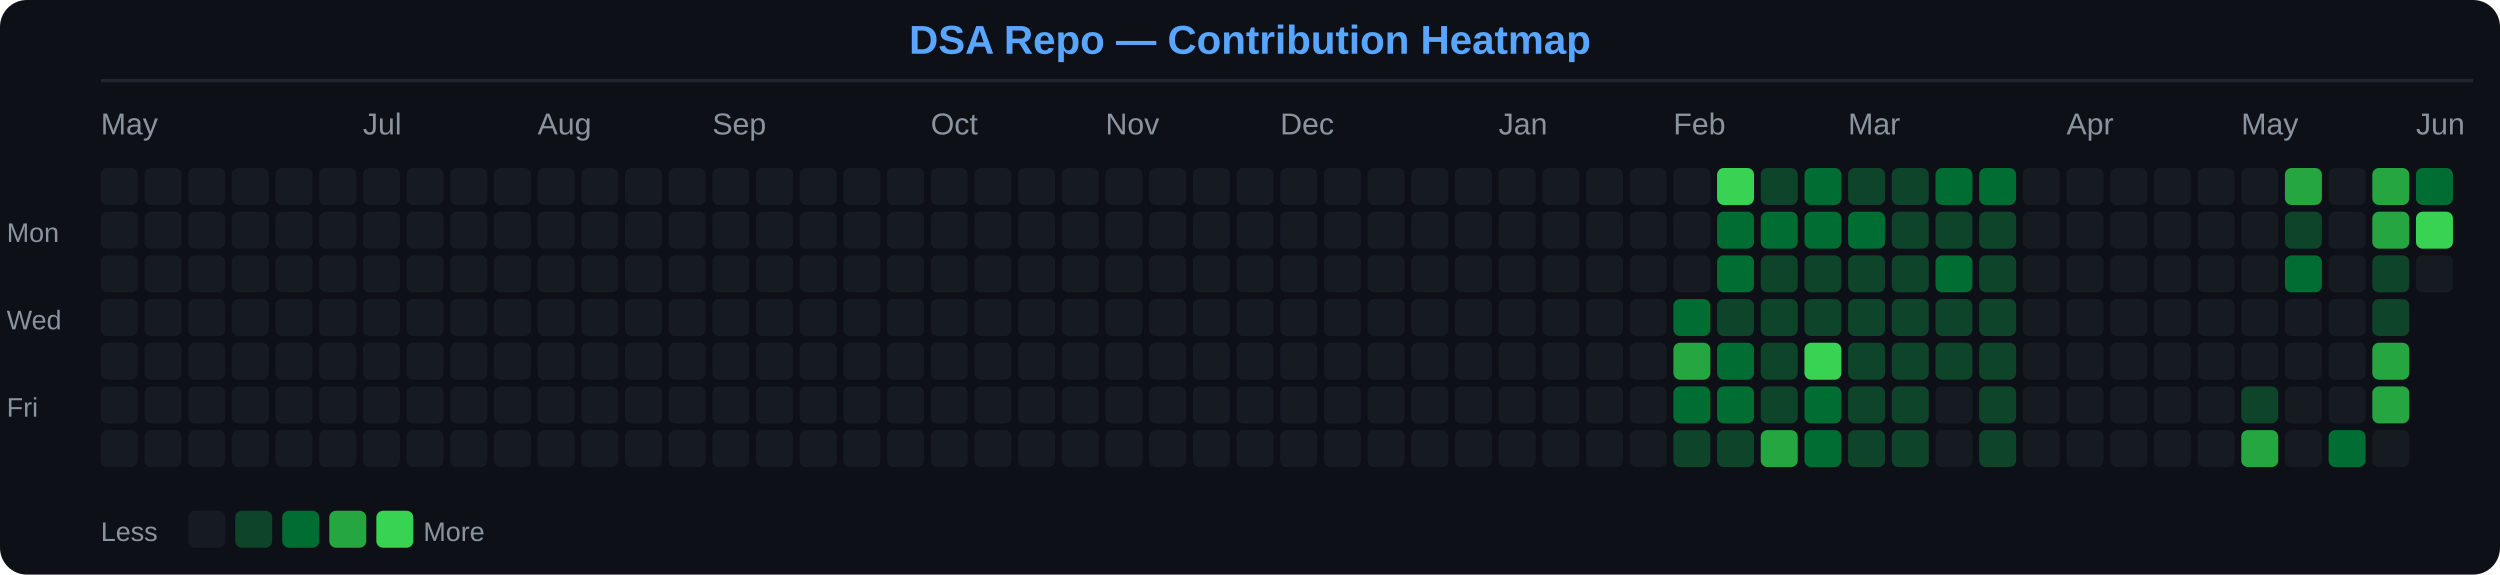
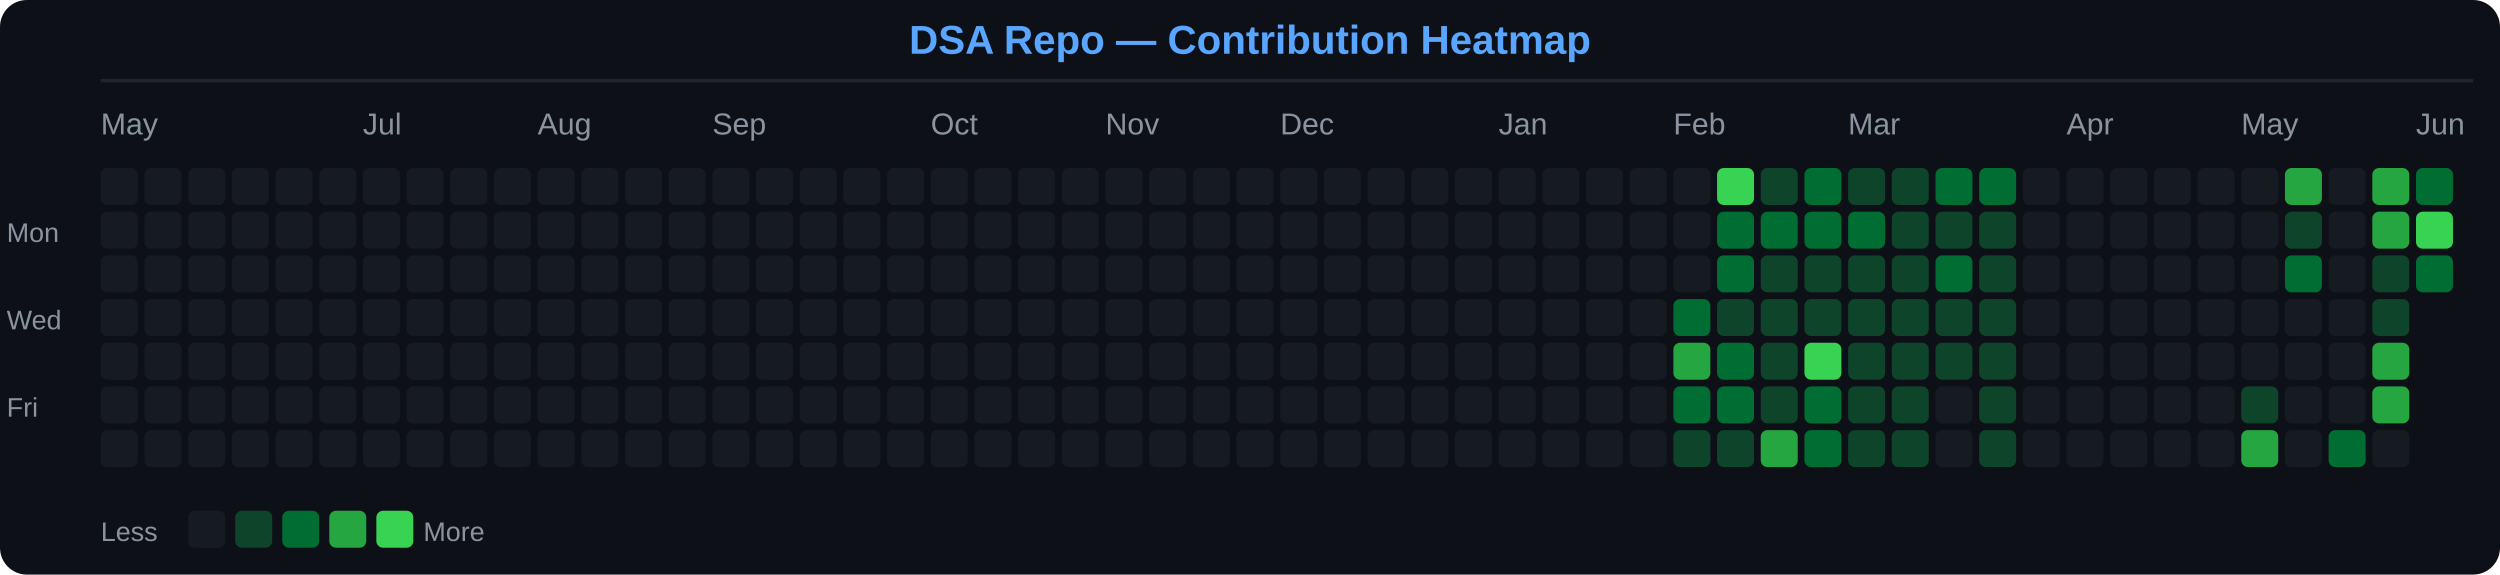
<svg xmlns="http://www.w3.org/2000/svg" width="744" height="171" viewBox="0 0 744 171">
  <rect width="744" height="171" fill="#0d1117" rx="8" />
  <text x="372" y="16" fill="#58a6ff" font-family="Arial,sans-serif" font-size="12" text-anchor="middle" font-weight="bold">DSA Repo — Contribution Heatmap</text>
  <line x1="30" y1="24" x2="736" y2="24" stroke="#21262d" stroke-width="1" />
  <text x="2" y="72" fill="#8b949e" font-family="Arial,sans-serif" font-size="8">Mon</text>
  <text x="2" y="98" fill="#8b949e" font-family="Arial,sans-serif" font-size="8">Wed</text>
  <text x="2" y="124" fill="#8b949e" font-family="Arial,sans-serif" font-size="8">Fri</text>
  <text x="30" y="40" fill="#8b949e" font-family="Arial,sans-serif" font-size="9">May</text>
  <rect x="30" y="50" width="11" height="11" rx="2" fill="#161b22" />
  <rect x="30" y="63" width="11" height="11" rx="2" fill="#161b22" />
  <rect x="30" y="76" width="11" height="11" rx="2" fill="#161b22" />
  <rect x="30" y="89" width="11" height="11" rx="2" fill="#161b22" />
  <rect x="30" y="102" width="11" height="11" rx="2" fill="#161b22" />
  <rect x="30" y="115" width="11" height="11" rx="2" fill="#161b22" />
  <rect x="30" y="128" width="11" height="11" rx="2" fill="#161b22" />
  <rect x="43" y="50" width="11" height="11" rx="2" fill="#161b22" />
  <rect x="43" y="63" width="11" height="11" rx="2" fill="#161b22" />
  <rect x="43" y="76" width="11" height="11" rx="2" fill="#161b22" />
  <rect x="43" y="89" width="11" height="11" rx="2" fill="#161b22" />
  <rect x="43" y="102" width="11" height="11" rx="2" fill="#161b22" />
  <rect x="43" y="115" width="11" height="11" rx="2" fill="#161b22" />
  <rect x="43" y="128" width="11" height="11" rx="2" fill="#161b22" />
  <rect x="56" y="50" width="11" height="11" rx="2" fill="#161b22" />
  <rect x="56" y="63" width="11" height="11" rx="2" fill="#161b22" />
  <rect x="56" y="76" width="11" height="11" rx="2" fill="#161b22" />
  <rect x="56" y="89" width="11" height="11" rx="2" fill="#161b22" />
  <rect x="56" y="102" width="11" height="11" rx="2" fill="#161b22" />
  <rect x="56" y="115" width="11" height="11" rx="2" fill="#161b22" />
  <rect x="56" y="128" width="11" height="11" rx="2" fill="#161b22" />
  <rect x="69" y="50" width="11" height="11" rx="2" fill="#161b22" />
  <rect x="69" y="63" width="11" height="11" rx="2" fill="#161b22" />
  <rect x="69" y="76" width="11" height="11" rx="2" fill="#161b22" />
  <rect x="69" y="89" width="11" height="11" rx="2" fill="#161b22" />
  <rect x="69" y="102" width="11" height="11" rx="2" fill="#161b22" />
  <rect x="69" y="115" width="11" height="11" rx="2" fill="#161b22" />
  <rect x="69" y="128" width="11" height="11" rx="2" fill="#161b22" />
  <rect x="82" y="50" width="11" height="11" rx="2" fill="#161b22" />
  <rect x="82" y="63" width="11" height="11" rx="2" fill="#161b22" />
  <rect x="82" y="76" width="11" height="11" rx="2" fill="#161b22" />
  <rect x="82" y="89" width="11" height="11" rx="2" fill="#161b22" />
  <rect x="82" y="102" width="11" height="11" rx="2" fill="#161b22" />
  <rect x="82" y="115" width="11" height="11" rx="2" fill="#161b22" />
  <rect x="82" y="128" width="11" height="11" rx="2" fill="#161b22" />
  <rect x="95" y="50" width="11" height="11" rx="2" fill="#161b22" />
  <rect x="95" y="63" width="11" height="11" rx="2" fill="#161b22" />
  <rect x="95" y="76" width="11" height="11" rx="2" fill="#161b22" />
  <rect x="95" y="89" width="11" height="11" rx="2" fill="#161b22" />
  <rect x="95" y="102" width="11" height="11" rx="2" fill="#161b22" />
  <rect x="95" y="115" width="11" height="11" rx="2" fill="#161b22" />
  <rect x="95" y="128" width="11" height="11" rx="2" fill="#161b22" />
  <text x="108" y="40" fill="#8b949e" font-family="Arial,sans-serif" font-size="9">Jul</text>
  <rect x="108" y="50" width="11" height="11" rx="2" fill="#161b22" />
  <rect x="108" y="63" width="11" height="11" rx="2" fill="#161b22" />
  <rect x="108" y="76" width="11" height="11" rx="2" fill="#161b22" />
  <rect x="108" y="89" width="11" height="11" rx="2" fill="#161b22" />
  <rect x="108" y="102" width="11" height="11" rx="2" fill="#161b22" />
  <rect x="108" y="115" width="11" height="11" rx="2" fill="#161b22" />
  <rect x="108" y="128" width="11" height="11" rx="2" fill="#161b22" />
  <rect x="121" y="50" width="11" height="11" rx="2" fill="#161b22" />
  <rect x="121" y="63" width="11" height="11" rx="2" fill="#161b22" />
  <rect x="121" y="76" width="11" height="11" rx="2" fill="#161b22" />
  <rect x="121" y="89" width="11" height="11" rx="2" fill="#161b22" />
  <rect x="121" y="102" width="11" height="11" rx="2" fill="#161b22" />
  <rect x="121" y="115" width="11" height="11" rx="2" fill="#161b22" />
  <rect x="121" y="128" width="11" height="11" rx="2" fill="#161b22" />
  <rect x="134" y="50" width="11" height="11" rx="2" fill="#161b22" />
  <rect x="134" y="63" width="11" height="11" rx="2" fill="#161b22" />
  <rect x="134" y="76" width="11" height="11" rx="2" fill="#161b22" />
  <rect x="134" y="89" width="11" height="11" rx="2" fill="#161b22" />
  <rect x="134" y="102" width="11" height="11" rx="2" fill="#161b22" />
  <rect x="134" y="115" width="11" height="11" rx="2" fill="#161b22" />
  <rect x="134" y="128" width="11" height="11" rx="2" fill="#161b22" />
  <rect x="147" y="50" width="11" height="11" rx="2" fill="#161b22" />
  <rect x="147" y="63" width="11" height="11" rx="2" fill="#161b22" />
  <rect x="147" y="76" width="11" height="11" rx="2" fill="#161b22" />
  <rect x="147" y="89" width="11" height="11" rx="2" fill="#161b22" />
  <rect x="147" y="102" width="11" height="11" rx="2" fill="#161b22" />
  <rect x="147" y="115" width="11" height="11" rx="2" fill="#161b22" />
  <rect x="147" y="128" width="11" height="11" rx="2" fill="#161b22" />
  <text x="160" y="40" fill="#8b949e" font-family="Arial,sans-serif" font-size="9">Aug</text>
  <rect x="160" y="50" width="11" height="11" rx="2" fill="#161b22" />
  <rect x="160" y="63" width="11" height="11" rx="2" fill="#161b22" />
  <rect x="160" y="76" width="11" height="11" rx="2" fill="#161b22" />
  <rect x="160" y="89" width="11" height="11" rx="2" fill="#161b22" />
  <rect x="160" y="102" width="11" height="11" rx="2" fill="#161b22" />
  <rect x="160" y="115" width="11" height="11" rx="2" fill="#161b22" />
  <rect x="160" y="128" width="11" height="11" rx="2" fill="#161b22" />
  <rect x="173" y="50" width="11" height="11" rx="2" fill="#161b22" />
  <rect x="173" y="63" width="11" height="11" rx="2" fill="#161b22" />
  <rect x="173" y="76" width="11" height="11" rx="2" fill="#161b22" />
  <rect x="173" y="89" width="11" height="11" rx="2" fill="#161b22" />
  <rect x="173" y="102" width="11" height="11" rx="2" fill="#161b22" />
  <rect x="173" y="115" width="11" height="11" rx="2" fill="#161b22" />
  <rect x="173" y="128" width="11" height="11" rx="2" fill="#161b22" />
  <rect x="186" y="50" width="11" height="11" rx="2" fill="#161b22" />
  <rect x="186" y="63" width="11" height="11" rx="2" fill="#161b22" />
  <rect x="186" y="76" width="11" height="11" rx="2" fill="#161b22" />
  <rect x="186" y="89" width="11" height="11" rx="2" fill="#161b22" />
  <rect x="186" y="102" width="11" height="11" rx="2" fill="#161b22" />
  <rect x="186" y="115" width="11" height="11" rx="2" fill="#161b22" />
  <rect x="186" y="128" width="11" height="11" rx="2" fill="#161b22" />
  <rect x="199" y="50" width="11" height="11" rx="2" fill="#161b22" />
  <rect x="199" y="63" width="11" height="11" rx="2" fill="#161b22" />
  <rect x="199" y="76" width="11" height="11" rx="2" fill="#161b22" />
  <rect x="199" y="89" width="11" height="11" rx="2" fill="#161b22" />
  <rect x="199" y="102" width="11" height="11" rx="2" fill="#161b22" />
  <rect x="199" y="115" width="11" height="11" rx="2" fill="#161b22" />
  <rect x="199" y="128" width="11" height="11" rx="2" fill="#161b22" />
  <text x="212" y="40" fill="#8b949e" font-family="Arial,sans-serif" font-size="9">Sep</text>
  <rect x="212" y="50" width="11" height="11" rx="2" fill="#161b22" />
  <rect x="212" y="63" width="11" height="11" rx="2" fill="#161b22" />
  <rect x="212" y="76" width="11" height="11" rx="2" fill="#161b22" />
  <rect x="212" y="89" width="11" height="11" rx="2" fill="#161b22" />
  <rect x="212" y="102" width="11" height="11" rx="2" fill="#161b22" />
  <rect x="212" y="115" width="11" height="11" rx="2" fill="#161b22" />
  <rect x="212" y="128" width="11" height="11" rx="2" fill="#161b22" />
  <rect x="225" y="50" width="11" height="11" rx="2" fill="#161b22" />
  <rect x="225" y="63" width="11" height="11" rx="2" fill="#161b22" />
  <rect x="225" y="76" width="11" height="11" rx="2" fill="#161b22" />
  <rect x="225" y="89" width="11" height="11" rx="2" fill="#161b22" />
  <rect x="225" y="102" width="11" height="11" rx="2" fill="#161b22" />
  <rect x="225" y="115" width="11" height="11" rx="2" fill="#161b22" />
  <rect x="225" y="128" width="11" height="11" rx="2" fill="#161b22" />
  <rect x="238" y="50" width="11" height="11" rx="2" fill="#161b22" />
  <rect x="238" y="63" width="11" height="11" rx="2" fill="#161b22" />
  <rect x="238" y="76" width="11" height="11" rx="2" fill="#161b22" />
  <rect x="238" y="89" width="11" height="11" rx="2" fill="#161b22" />
  <rect x="238" y="102" width="11" height="11" rx="2" fill="#161b22" />
  <rect x="238" y="115" width="11" height="11" rx="2" fill="#161b22" />
  <rect x="238" y="128" width="11" height="11" rx="2" fill="#161b22" />
  <rect x="251" y="50" width="11" height="11" rx="2" fill="#161b22" />
  <rect x="251" y="63" width="11" height="11" rx="2" fill="#161b22" />
  <rect x="251" y="76" width="11" height="11" rx="2" fill="#161b22" />
  <rect x="251" y="89" width="11" height="11" rx="2" fill="#161b22" />
  <rect x="251" y="102" width="11" height="11" rx="2" fill="#161b22" />
  <rect x="251" y="115" width="11" height="11" rx="2" fill="#161b22" />
  <rect x="251" y="128" width="11" height="11" rx="2" fill="#161b22" />
  <rect x="264" y="50" width="11" height="11" rx="2" fill="#161b22" />
  <rect x="264" y="63" width="11" height="11" rx="2" fill="#161b22" />
  <rect x="264" y="76" width="11" height="11" rx="2" fill="#161b22" />
  <rect x="264" y="89" width="11" height="11" rx="2" fill="#161b22" />
  <rect x="264" y="102" width="11" height="11" rx="2" fill="#161b22" />
  <rect x="264" y="115" width="11" height="11" rx="2" fill="#161b22" />
  <rect x="264" y="128" width="11" height="11" rx="2" fill="#161b22" />
  <text x="277" y="40" fill="#8b949e" font-family="Arial,sans-serif" font-size="9">Oct</text>
  <rect x="277" y="50" width="11" height="11" rx="2" fill="#161b22" />
  <rect x="277" y="63" width="11" height="11" rx="2" fill="#161b22" />
  <rect x="277" y="76" width="11" height="11" rx="2" fill="#161b22" />
  <rect x="277" y="89" width="11" height="11" rx="2" fill="#161b22" />
  <rect x="277" y="102" width="11" height="11" rx="2" fill="#161b22" />
  <rect x="277" y="115" width="11" height="11" rx="2" fill="#161b22" />
  <rect x="277" y="128" width="11" height="11" rx="2" fill="#161b22" />
  <rect x="290" y="50" width="11" height="11" rx="2" fill="#161b22" />
  <rect x="290" y="63" width="11" height="11" rx="2" fill="#161b22" />
  <rect x="290" y="76" width="11" height="11" rx="2" fill="#161b22" />
  <rect x="290" y="89" width="11" height="11" rx="2" fill="#161b22" />
  <rect x="290" y="102" width="11" height="11" rx="2" fill="#161b22" />
  <rect x="290" y="115" width="11" height="11" rx="2" fill="#161b22" />
  <rect x="290" y="128" width="11" height="11" rx="2" fill="#161b22" />
  <rect x="303" y="50" width="11" height="11" rx="2" fill="#161b22" />
  <rect x="303" y="63" width="11" height="11" rx="2" fill="#161b22" />
  <rect x="303" y="76" width="11" height="11" rx="2" fill="#161b22" />
  <rect x="303" y="89" width="11" height="11" rx="2" fill="#161b22" />
  <rect x="303" y="102" width="11" height="11" rx="2" fill="#161b22" />
  <rect x="303" y="115" width="11" height="11" rx="2" fill="#161b22" />
  <rect x="303" y="128" width="11" height="11" rx="2" fill="#161b22" />
  <rect x="316" y="50" width="11" height="11" rx="2" fill="#161b22" />
  <rect x="316" y="63" width="11" height="11" rx="2" fill="#161b22" />
  <rect x="316" y="76" width="11" height="11" rx="2" fill="#161b22" />
  <rect x="316" y="89" width="11" height="11" rx="2" fill="#161b22" />
  <rect x="316" y="102" width="11" height="11" rx="2" fill="#161b22" />
  <rect x="316" y="115" width="11" height="11" rx="2" fill="#161b22" />
  <rect x="316" y="128" width="11" height="11" rx="2" fill="#161b22" />
  <text x="329" y="40" fill="#8b949e" font-family="Arial,sans-serif" font-size="9">Nov</text>
  <rect x="329" y="50" width="11" height="11" rx="2" fill="#161b22" />
  <rect x="329" y="63" width="11" height="11" rx="2" fill="#161b22" />
  <rect x="329" y="76" width="11" height="11" rx="2" fill="#161b22" />
  <rect x="329" y="89" width="11" height="11" rx="2" fill="#161b22" />
  <rect x="329" y="102" width="11" height="11" rx="2" fill="#161b22" />
  <rect x="329" y="115" width="11" height="11" rx="2" fill="#161b22" />
  <rect x="329" y="128" width="11" height="11" rx="2" fill="#161b22" />
  <rect x="342" y="50" width="11" height="11" rx="2" fill="#161b22" />
  <rect x="342" y="63" width="11" height="11" rx="2" fill="#161b22" />
  <rect x="342" y="76" width="11" height="11" rx="2" fill="#161b22" />
  <rect x="342" y="89" width="11" height="11" rx="2" fill="#161b22" />
  <rect x="342" y="102" width="11" height="11" rx="2" fill="#161b22" />
  <rect x="342" y="115" width="11" height="11" rx="2" fill="#161b22" />
  <rect x="342" y="128" width="11" height="11" rx="2" fill="#161b22" />
  <rect x="355" y="50" width="11" height="11" rx="2" fill="#161b22" />
  <rect x="355" y="63" width="11" height="11" rx="2" fill="#161b22" />
  <rect x="355" y="76" width="11" height="11" rx="2" fill="#161b22" />
  <rect x="355" y="89" width="11" height="11" rx="2" fill="#161b22" />
  <rect x="355" y="102" width="11" height="11" rx="2" fill="#161b22" />
  <rect x="355" y="115" width="11" height="11" rx="2" fill="#161b22" />
  <rect x="355" y="128" width="11" height="11" rx="2" fill="#161b22" />
  <rect x="368" y="50" width="11" height="11" rx="2" fill="#161b22" />
  <rect x="368" y="63" width="11" height="11" rx="2" fill="#161b22" />
  <rect x="368" y="76" width="11" height="11" rx="2" fill="#161b22" />
  <rect x="368" y="89" width="11" height="11" rx="2" fill="#161b22" />
  <rect x="368" y="102" width="11" height="11" rx="2" fill="#161b22" />
  <rect x="368" y="115" width="11" height="11" rx="2" fill="#161b22" />
  <rect x="368" y="128" width="11" height="11" rx="2" fill="#161b22" />
  <text x="381" y="40" fill="#8b949e" font-family="Arial,sans-serif" font-size="9">Dec</text>
  <rect x="381" y="50" width="11" height="11" rx="2" fill="#161b22" />
  <rect x="381" y="63" width="11" height="11" rx="2" fill="#161b22" />
  <rect x="381" y="76" width="11" height="11" rx="2" fill="#161b22" />
  <rect x="381" y="89" width="11" height="11" rx="2" fill="#161b22" />
  <rect x="381" y="102" width="11" height="11" rx="2" fill="#161b22" />
  <rect x="381" y="115" width="11" height="11" rx="2" fill="#161b22" />
  <rect x="381" y="128" width="11" height="11" rx="2" fill="#161b22" />
  <rect x="394" y="50" width="11" height="11" rx="2" fill="#161b22" />
  <rect x="394" y="63" width="11" height="11" rx="2" fill="#161b22" />
  <rect x="394" y="76" width="11" height="11" rx="2" fill="#161b22" />
  <rect x="394" y="89" width="11" height="11" rx="2" fill="#161b22" />
  <rect x="394" y="102" width="11" height="11" rx="2" fill="#161b22" />
  <rect x="394" y="115" width="11" height="11" rx="2" fill="#161b22" />
  <rect x="394" y="128" width="11" height="11" rx="2" fill="#161b22" />
  <rect x="407" y="50" width="11" height="11" rx="2" fill="#161b22" />
  <rect x="407" y="63" width="11" height="11" rx="2" fill="#161b22" />
  <rect x="407" y="76" width="11" height="11" rx="2" fill="#161b22" />
  <rect x="407" y="89" width="11" height="11" rx="2" fill="#161b22" />
  <rect x="407" y="102" width="11" height="11" rx="2" fill="#161b22" />
  <rect x="407" y="115" width="11" height="11" rx="2" fill="#161b22" />
  <rect x="407" y="128" width="11" height="11" rx="2" fill="#161b22" />
  <rect x="420" y="50" width="11" height="11" rx="2" fill="#161b22" />
  <rect x="420" y="63" width="11" height="11" rx="2" fill="#161b22" />
  <rect x="420" y="76" width="11" height="11" rx="2" fill="#161b22" />
  <rect x="420" y="89" width="11" height="11" rx="2" fill="#161b22" />
  <rect x="420" y="102" width="11" height="11" rx="2" fill="#161b22" />
  <rect x="420" y="115" width="11" height="11" rx="2" fill="#161b22" />
  <rect x="420" y="128" width="11" height="11" rx="2" fill="#161b22" />
  <rect x="433" y="50" width="11" height="11" rx="2" fill="#161b22" />
  <rect x="433" y="63" width="11" height="11" rx="2" fill="#161b22" />
  <rect x="433" y="76" width="11" height="11" rx="2" fill="#161b22" />
  <rect x="433" y="89" width="11" height="11" rx="2" fill="#161b22" />
  <rect x="433" y="102" width="11" height="11" rx="2" fill="#161b22" />
  <rect x="433" y="115" width="11" height="11" rx="2" fill="#161b22" />
  <rect x="433" y="128" width="11" height="11" rx="2" fill="#161b22" />
  <text x="446" y="40" fill="#8b949e" font-family="Arial,sans-serif" font-size="9">Jan</text>
  <rect x="446" y="50" width="11" height="11" rx="2" fill="#161b22" />
  <rect x="446" y="63" width="11" height="11" rx="2" fill="#161b22" />
  <rect x="446" y="76" width="11" height="11" rx="2" fill="#161b22" />
  <rect x="446" y="89" width="11" height="11" rx="2" fill="#161b22" />
  <rect x="446" y="102" width="11" height="11" rx="2" fill="#161b22" />
  <rect x="446" y="115" width="11" height="11" rx="2" fill="#161b22" />
  <rect x="446" y="128" width="11" height="11" rx="2" fill="#161b22" />
  <rect x="459" y="50" width="11" height="11" rx="2" fill="#161b22" />
  <rect x="459" y="63" width="11" height="11" rx="2" fill="#161b22" />
  <rect x="459" y="76" width="11" height="11" rx="2" fill="#161b22" />
  <rect x="459" y="89" width="11" height="11" rx="2" fill="#161b22" />
  <rect x="459" y="102" width="11" height="11" rx="2" fill="#161b22" />
  <rect x="459" y="115" width="11" height="11" rx="2" fill="#161b22" />
  <rect x="459" y="128" width="11" height="11" rx="2" fill="#161b22" />
  <rect x="472" y="50" width="11" height="11" rx="2" fill="#161b22" />
  <rect x="472" y="63" width="11" height="11" rx="2" fill="#161b22" />
  <rect x="472" y="76" width="11" height="11" rx="2" fill="#161b22" />
  <rect x="472" y="89" width="11" height="11" rx="2" fill="#161b22" />
  <rect x="472" y="102" width="11" height="11" rx="2" fill="#161b22" />
  <rect x="472" y="115" width="11" height="11" rx="2" fill="#161b22" />
  <rect x="472" y="128" width="11" height="11" rx="2" fill="#161b22" />
  <rect x="485" y="50" width="11" height="11" rx="2" fill="#161b22" />
  <rect x="485" y="63" width="11" height="11" rx="2" fill="#161b22" />
  <rect x="485" y="76" width="11" height="11" rx="2" fill="#161b22" />
  <rect x="485" y="89" width="11" height="11" rx="2" fill="#161b22" />
  <rect x="485" y="102" width="11" height="11" rx="2" fill="#161b22" />
  <rect x="485" y="115" width="11" height="11" rx="2" fill="#161b22" />
  <rect x="485" y="128" width="11" height="11" rx="2" fill="#161b22" />
  <text x="498" y="40" fill="#8b949e" font-family="Arial,sans-serif" font-size="9">Feb</text>
  <rect x="498" y="50" width="11" height="11" rx="2" fill="#161b22" />
  <rect x="498" y="63" width="11" height="11" rx="2" fill="#161b22" />
  <rect x="498" y="76" width="11" height="11" rx="2" fill="#161b22" />
  <rect x="498" y="89" width="11" height="11" rx="2" fill="#006d32" />
  <rect x="498" y="102" width="11" height="11" rx="2" fill="#26a641" />
  <rect x="498" y="115" width="11" height="11" rx="2" fill="#006d32" />
  <rect x="498" y="128" width="11" height="11" rx="2" fill="#0e4429" />
  <rect x="511" y="50" width="11" height="11" rx="2" fill="#39d353" />
  <rect x="511" y="63" width="11" height="11" rx="2" fill="#006d32" />
  <rect x="511" y="76" width="11" height="11" rx="2" fill="#006d32" />
  <rect x="511" y="89" width="11" height="11" rx="2" fill="#0e4429" />
  <rect x="511" y="102" width="11" height="11" rx="2" fill="#006d32" />
  <rect x="511" y="115" width="11" height="11" rx="2" fill="#006d32" />
  <rect x="511" y="128" width="11" height="11" rx="2" fill="#0e4429" />
  <rect x="524" y="50" width="11" height="11" rx="2" fill="#0e4429" />
  <rect x="524" y="63" width="11" height="11" rx="2" fill="#006d32" />
  <rect x="524" y="76" width="11" height="11" rx="2" fill="#0e4429" />
  <rect x="524" y="89" width="11" height="11" rx="2" fill="#0e4429" />
  <rect x="524" y="102" width="11" height="11" rx="2" fill="#0e4429" />
  <rect x="524" y="115" width="11" height="11" rx="2" fill="#0e4429" />
  <rect x="524" y="128" width="11" height="11" rx="2" fill="#26a641" />
  <rect x="537" y="50" width="11" height="11" rx="2" fill="#006d32" />
  <rect x="537" y="63" width="11" height="11" rx="2" fill="#006d32" />
  <rect x="537" y="76" width="11" height="11" rx="2" fill="#0e4429" />
  <rect x="537" y="89" width="11" height="11" rx="2" fill="#0e4429" />
  <rect x="537" y="102" width="11" height="11" rx="2" fill="#39d353" />
  <rect x="537" y="115" width="11" height="11" rx="2" fill="#006d32" />
  <rect x="537" y="128" width="11" height="11" rx="2" fill="#006d32" />
  <text x="550" y="40" fill="#8b949e" font-family="Arial,sans-serif" font-size="9">Mar</text>
  <rect x="550" y="50" width="11" height="11" rx="2" fill="#0e4429" />
  <rect x="550" y="63" width="11" height="11" rx="2" fill="#006d32" />
  <rect x="550" y="76" width="11" height="11" rx="2" fill="#0e4429" />
  <rect x="550" y="89" width="11" height="11" rx="2" fill="#0e4429" />
  <rect x="550" y="102" width="11" height="11" rx="2" fill="#0e4429" />
  <rect x="550" y="115" width="11" height="11" rx="2" fill="#0e4429" />
  <rect x="550" y="128" width="11" height="11" rx="2" fill="#0e4429" />
  <rect x="563" y="50" width="11" height="11" rx="2" fill="#0e4429" />
  <rect x="563" y="63" width="11" height="11" rx="2" fill="#0e4429" />
  <rect x="563" y="76" width="11" height="11" rx="2" fill="#0e4429" />
  <rect x="563" y="89" width="11" height="11" rx="2" fill="#0e4429" />
  <rect x="563" y="102" width="11" height="11" rx="2" fill="#0e4429" />
  <rect x="563" y="115" width="11" height="11" rx="2" fill="#0e4429" />
  <rect x="563" y="128" width="11" height="11" rx="2" fill="#0e4429" />
  <rect x="576" y="50" width="11" height="11" rx="2" fill="#006d32" />
  <rect x="576" y="63" width="11" height="11" rx="2" fill="#0e4429" />
  <rect x="576" y="76" width="11" height="11" rx="2" fill="#006d32" />
  <rect x="576" y="89" width="11" height="11" rx="2" fill="#0e4429" />
  <rect x="576" y="102" width="11" height="11" rx="2" fill="#0e4429" />
  <rect x="576" y="115" width="11" height="11" rx="2" fill="#161b22" />
  <rect x="576" y="128" width="11" height="11" rx="2" fill="#161b22" />
  <rect x="589" y="50" width="11" height="11" rx="2" fill="#006d32" />
  <rect x="589" y="63" width="11" height="11" rx="2" fill="#0e4429" />
  <rect x="589" y="76" width="11" height="11" rx="2" fill="#0e4429" />
  <rect x="589" y="89" width="11" height="11" rx="2" fill="#0e4429" />
  <rect x="589" y="102" width="11" height="11" rx="2" fill="#0e4429" />
  <rect x="589" y="115" width="11" height="11" rx="2" fill="#0e4429" />
  <rect x="589" y="128" width="11" height="11" rx="2" fill="#0e4429" />
  <rect x="602" y="50" width="11" height="11" rx="2" fill="#161b22" />
  <rect x="602" y="63" width="11" height="11" rx="2" fill="#161b22" />
  <rect x="602" y="76" width="11" height="11" rx="2" fill="#161b22" />
  <rect x="602" y="89" width="11" height="11" rx="2" fill="#161b22" />
  <rect x="602" y="102" width="11" height="11" rx="2" fill="#161b22" />
  <rect x="602" y="115" width="11" height="11" rx="2" fill="#161b22" />
  <rect x="602" y="128" width="11" height="11" rx="2" fill="#161b22" />
  <text x="615" y="40" fill="#8b949e" font-family="Arial,sans-serif" font-size="9">Apr</text>
  <rect x="615" y="50" width="11" height="11" rx="2" fill="#161b22" />
  <rect x="615" y="63" width="11" height="11" rx="2" fill="#161b22" />
  <rect x="615" y="76" width="11" height="11" rx="2" fill="#161b22" />
  <rect x="615" y="89" width="11" height="11" rx="2" fill="#161b22" />
  <rect x="615" y="102" width="11" height="11" rx="2" fill="#161b22" />
  <rect x="615" y="115" width="11" height="11" rx="2" fill="#161b22" />
  <rect x="615" y="128" width="11" height="11" rx="2" fill="#161b22" />
  <rect x="628" y="50" width="11" height="11" rx="2" fill="#161b22" />
  <rect x="628" y="63" width="11" height="11" rx="2" fill="#161b22" />
  <rect x="628" y="76" width="11" height="11" rx="2" fill="#161b22" />
  <rect x="628" y="89" width="11" height="11" rx="2" fill="#161b22" />
  <rect x="628" y="102" width="11" height="11" rx="2" fill="#161b22" />
  <rect x="628" y="115" width="11" height="11" rx="2" fill="#161b22" />
  <rect x="628" y="128" width="11" height="11" rx="2" fill="#161b22" />
  <rect x="641" y="50" width="11" height="11" rx="2" fill="#161b22" />
  <rect x="641" y="63" width="11" height="11" rx="2" fill="#161b22" />
  <rect x="641" y="76" width="11" height="11" rx="2" fill="#161b22" />
  <rect x="641" y="89" width="11" height="11" rx="2" fill="#161b22" />
  <rect x="641" y="102" width="11" height="11" rx="2" fill="#161b22" />
  <rect x="641" y="115" width="11" height="11" rx="2" fill="#161b22" />
  <rect x="641" y="128" width="11" height="11" rx="2" fill="#161b22" />
  <rect x="654" y="50" width="11" height="11" rx="2" fill="#161b22" />
  <rect x="654" y="63" width="11" height="11" rx="2" fill="#161b22" />
  <rect x="654" y="76" width="11" height="11" rx="2" fill="#161b22" />
  <rect x="654" y="89" width="11" height="11" rx="2" fill="#161b22" />
  <rect x="654" y="102" width="11" height="11" rx="2" fill="#161b22" />
  <rect x="654" y="115" width="11" height="11" rx="2" fill="#161b22" />
  <rect x="654" y="128" width="11" height="11" rx="2" fill="#161b22" />
  <text x="667" y="40" fill="#8b949e" font-family="Arial,sans-serif" font-size="9">May</text>
  <rect x="667" y="50" width="11" height="11" rx="2" fill="#161b22" />
  <rect x="667" y="63" width="11" height="11" rx="2" fill="#161b22" />
  <rect x="667" y="76" width="11" height="11" rx="2" fill="#161b22" />
  <rect x="667" y="89" width="11" height="11" rx="2" fill="#161b22" />
  <rect x="667" y="102" width="11" height="11" rx="2" fill="#161b22" />
  <rect x="667" y="115" width="11" height="11" rx="2" fill="#0e4429" />
  <rect x="667" y="128" width="11" height="11" rx="2" fill="#26a641" />
  <rect x="680" y="50" width="11" height="11" rx="2" fill="#26a641" />
  <rect x="680" y="63" width="11" height="11" rx="2" fill="#0e4429" />
  <rect x="680" y="76" width="11" height="11" rx="2" fill="#006d32" />
  <rect x="680" y="89" width="11" height="11" rx="2" fill="#161b22" />
  <rect x="680" y="102" width="11" height="11" rx="2" fill="#161b22" />
  <rect x="680" y="115" width="11" height="11" rx="2" fill="#161b22" />
  <rect x="680" y="128" width="11" height="11" rx="2" fill="#161b22" />
  <rect x="693" y="50" width="11" height="11" rx="2" fill="#161b22" />
  <rect x="693" y="63" width="11" height="11" rx="2" fill="#161b22" />
  <rect x="693" y="76" width="11" height="11" rx="2" fill="#161b22" />
  <rect x="693" y="89" width="11" height="11" rx="2" fill="#161b22" />
  <rect x="693" y="102" width="11" height="11" rx="2" fill="#161b22" />
  <rect x="693" y="115" width="11" height="11" rx="2" fill="#161b22" />
  <rect x="693" y="128" width="11" height="11" rx="2" fill="#006d32" />
  <rect x="706" y="50" width="11" height="11" rx="2" fill="#26a641" />
  <rect x="706" y="63" width="11" height="11" rx="2" fill="#26a641" />
  <rect x="706" y="76" width="11" height="11" rx="2" fill="#0e4429" />
  <rect x="706" y="89" width="11" height="11" rx="2" fill="#0e4429" />
  <rect x="706" y="102" width="11" height="11" rx="2" fill="#26a641" />
  <rect x="706" y="115" width="11" height="11" rx="2" fill="#26a641" />
  <rect x="706" y="128" width="11" height="11" rx="2" fill="#161b22" />
  <text x="719" y="40" fill="#8b949e" font-family="Arial,sans-serif" font-size="9">Jun</text>
  <rect x="719" y="50" width="11" height="11" rx="2" fill="#006d32" />
  <rect x="719" y="63" width="11" height="11" rx="2" fill="#39d353" />
-   <rect x="719" y="76" width="11" height="11" rx="2" fill="#161b22" />
+   <rect x="719" y="76" width="11" height="11" rx="2" fill="#006d32" />
  <text x="30" y="161" fill="#8b949e" font-family="Arial,sans-serif" font-size="8">Less</text>
  <rect x="56" y="152" width="11" height="11" rx="2" fill="#161b22" />
  <rect x="70" y="152" width="11" height="11" rx="2" fill="#0e4429" />
  <rect x="84" y="152" width="11" height="11" rx="2" fill="#006d32" />
  <rect x="98" y="152" width="11" height="11" rx="2" fill="#26a641" />
  <rect x="112" y="152" width="11" height="11" rx="2" fill="#39d353" />
  <text x="126" y="161" fill="#8b949e" font-family="Arial,sans-serif" font-size="8">More</text>
</svg>
